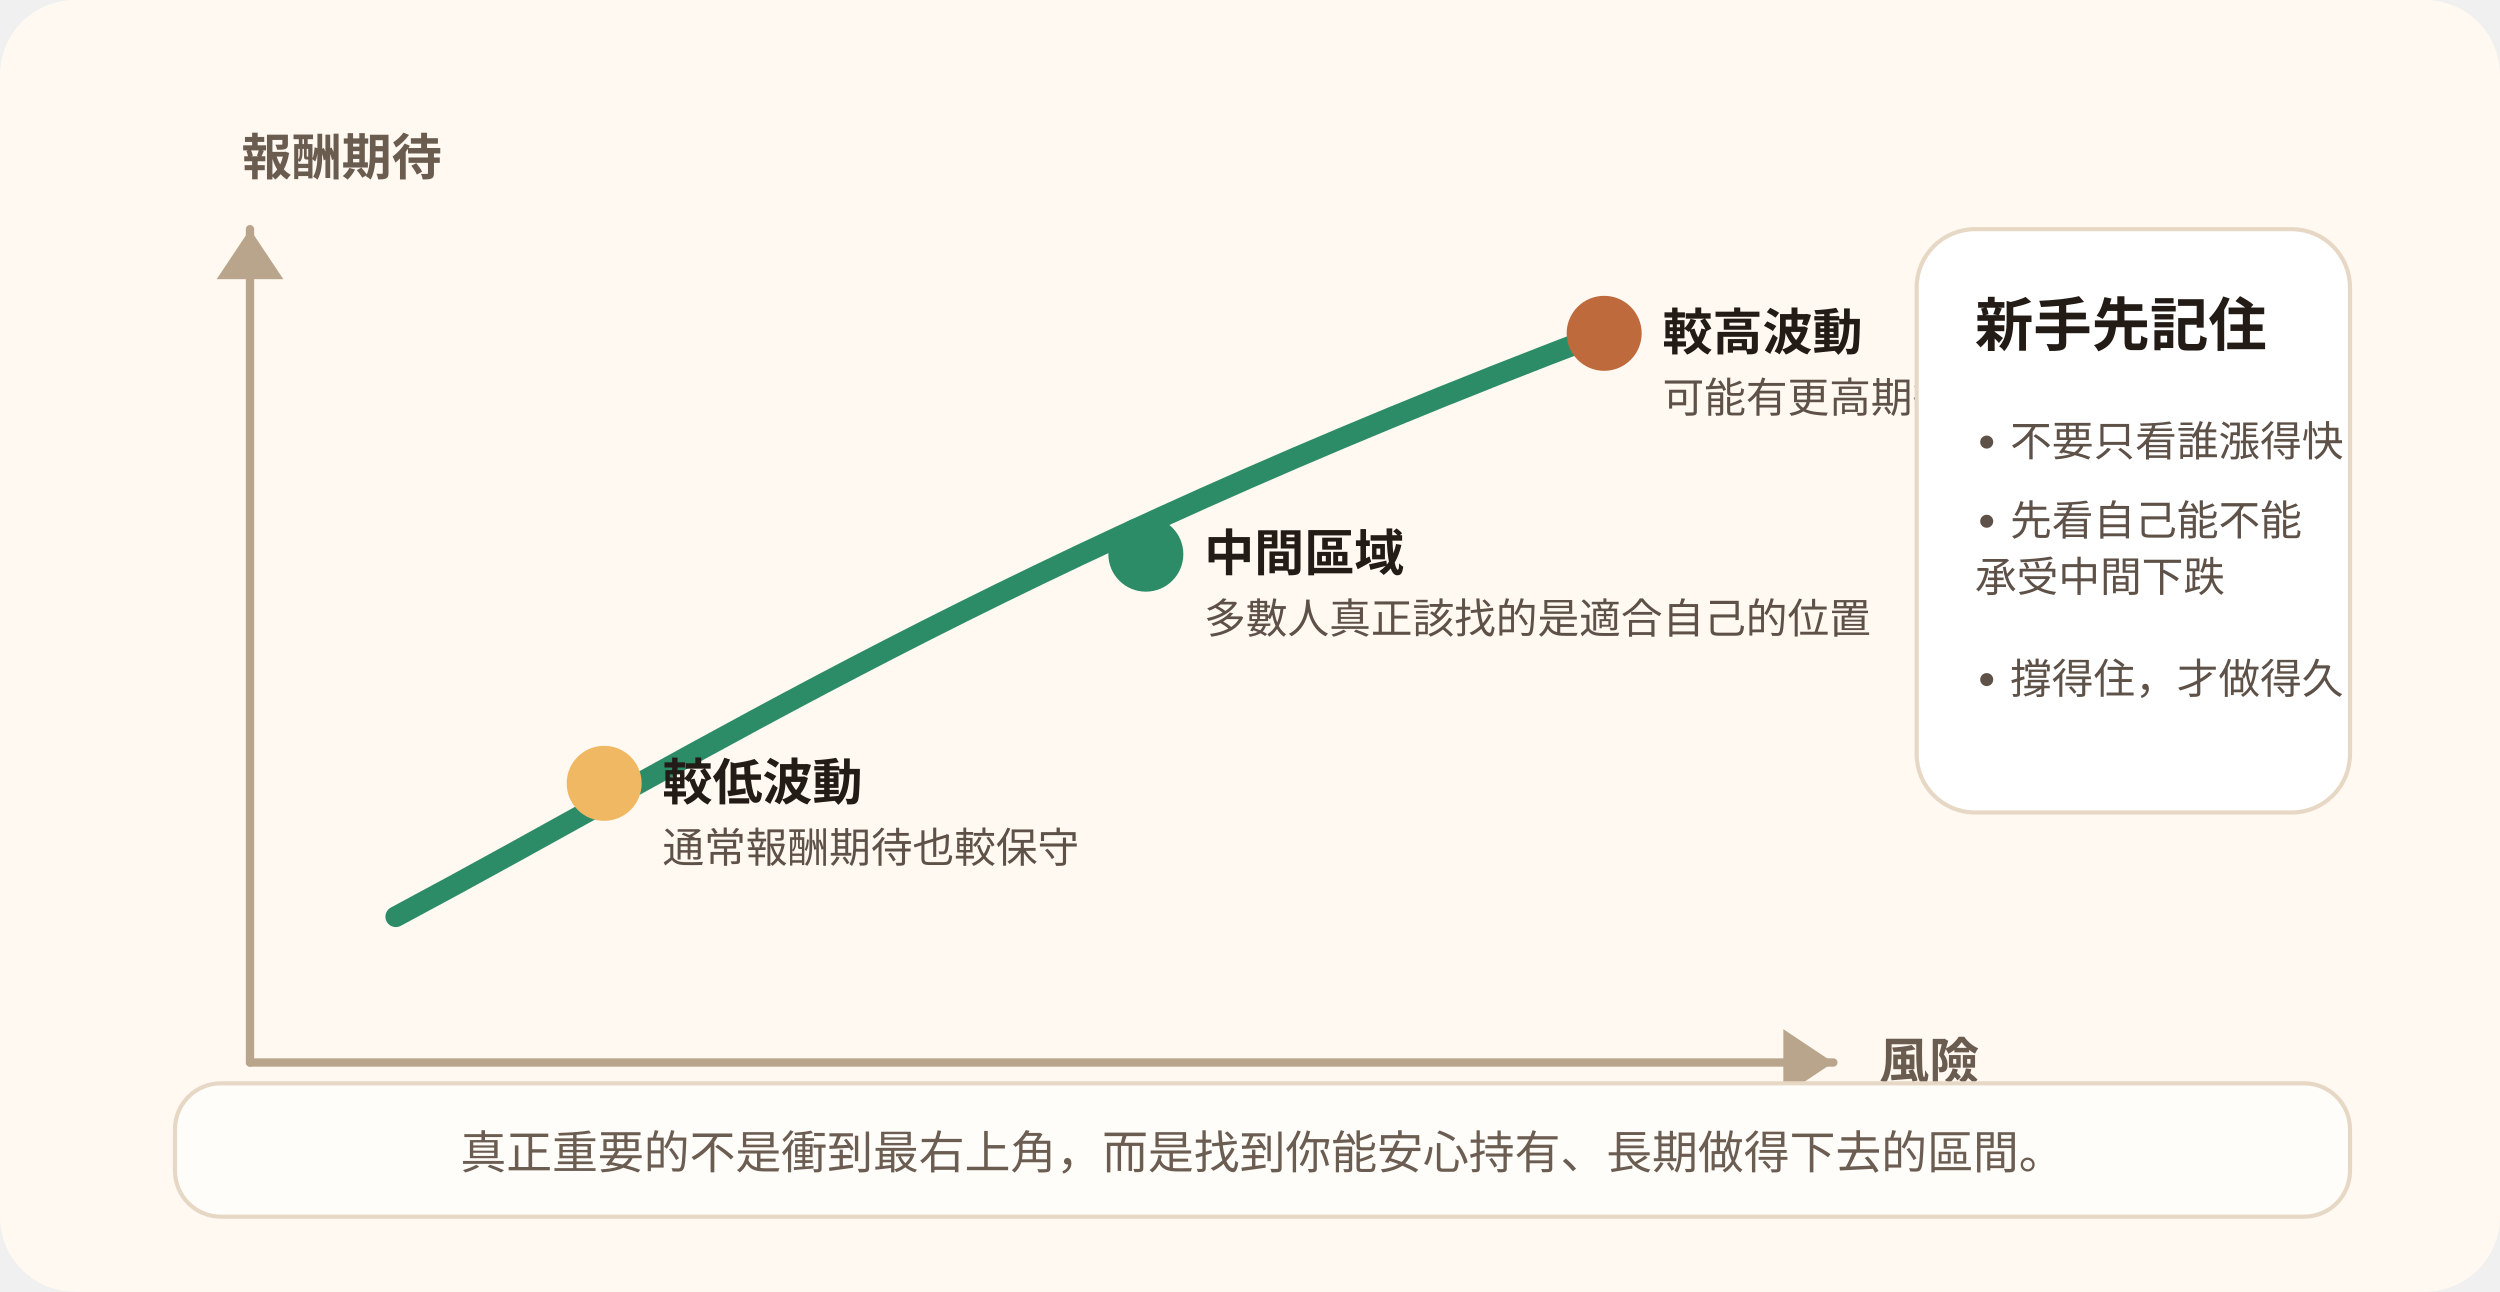
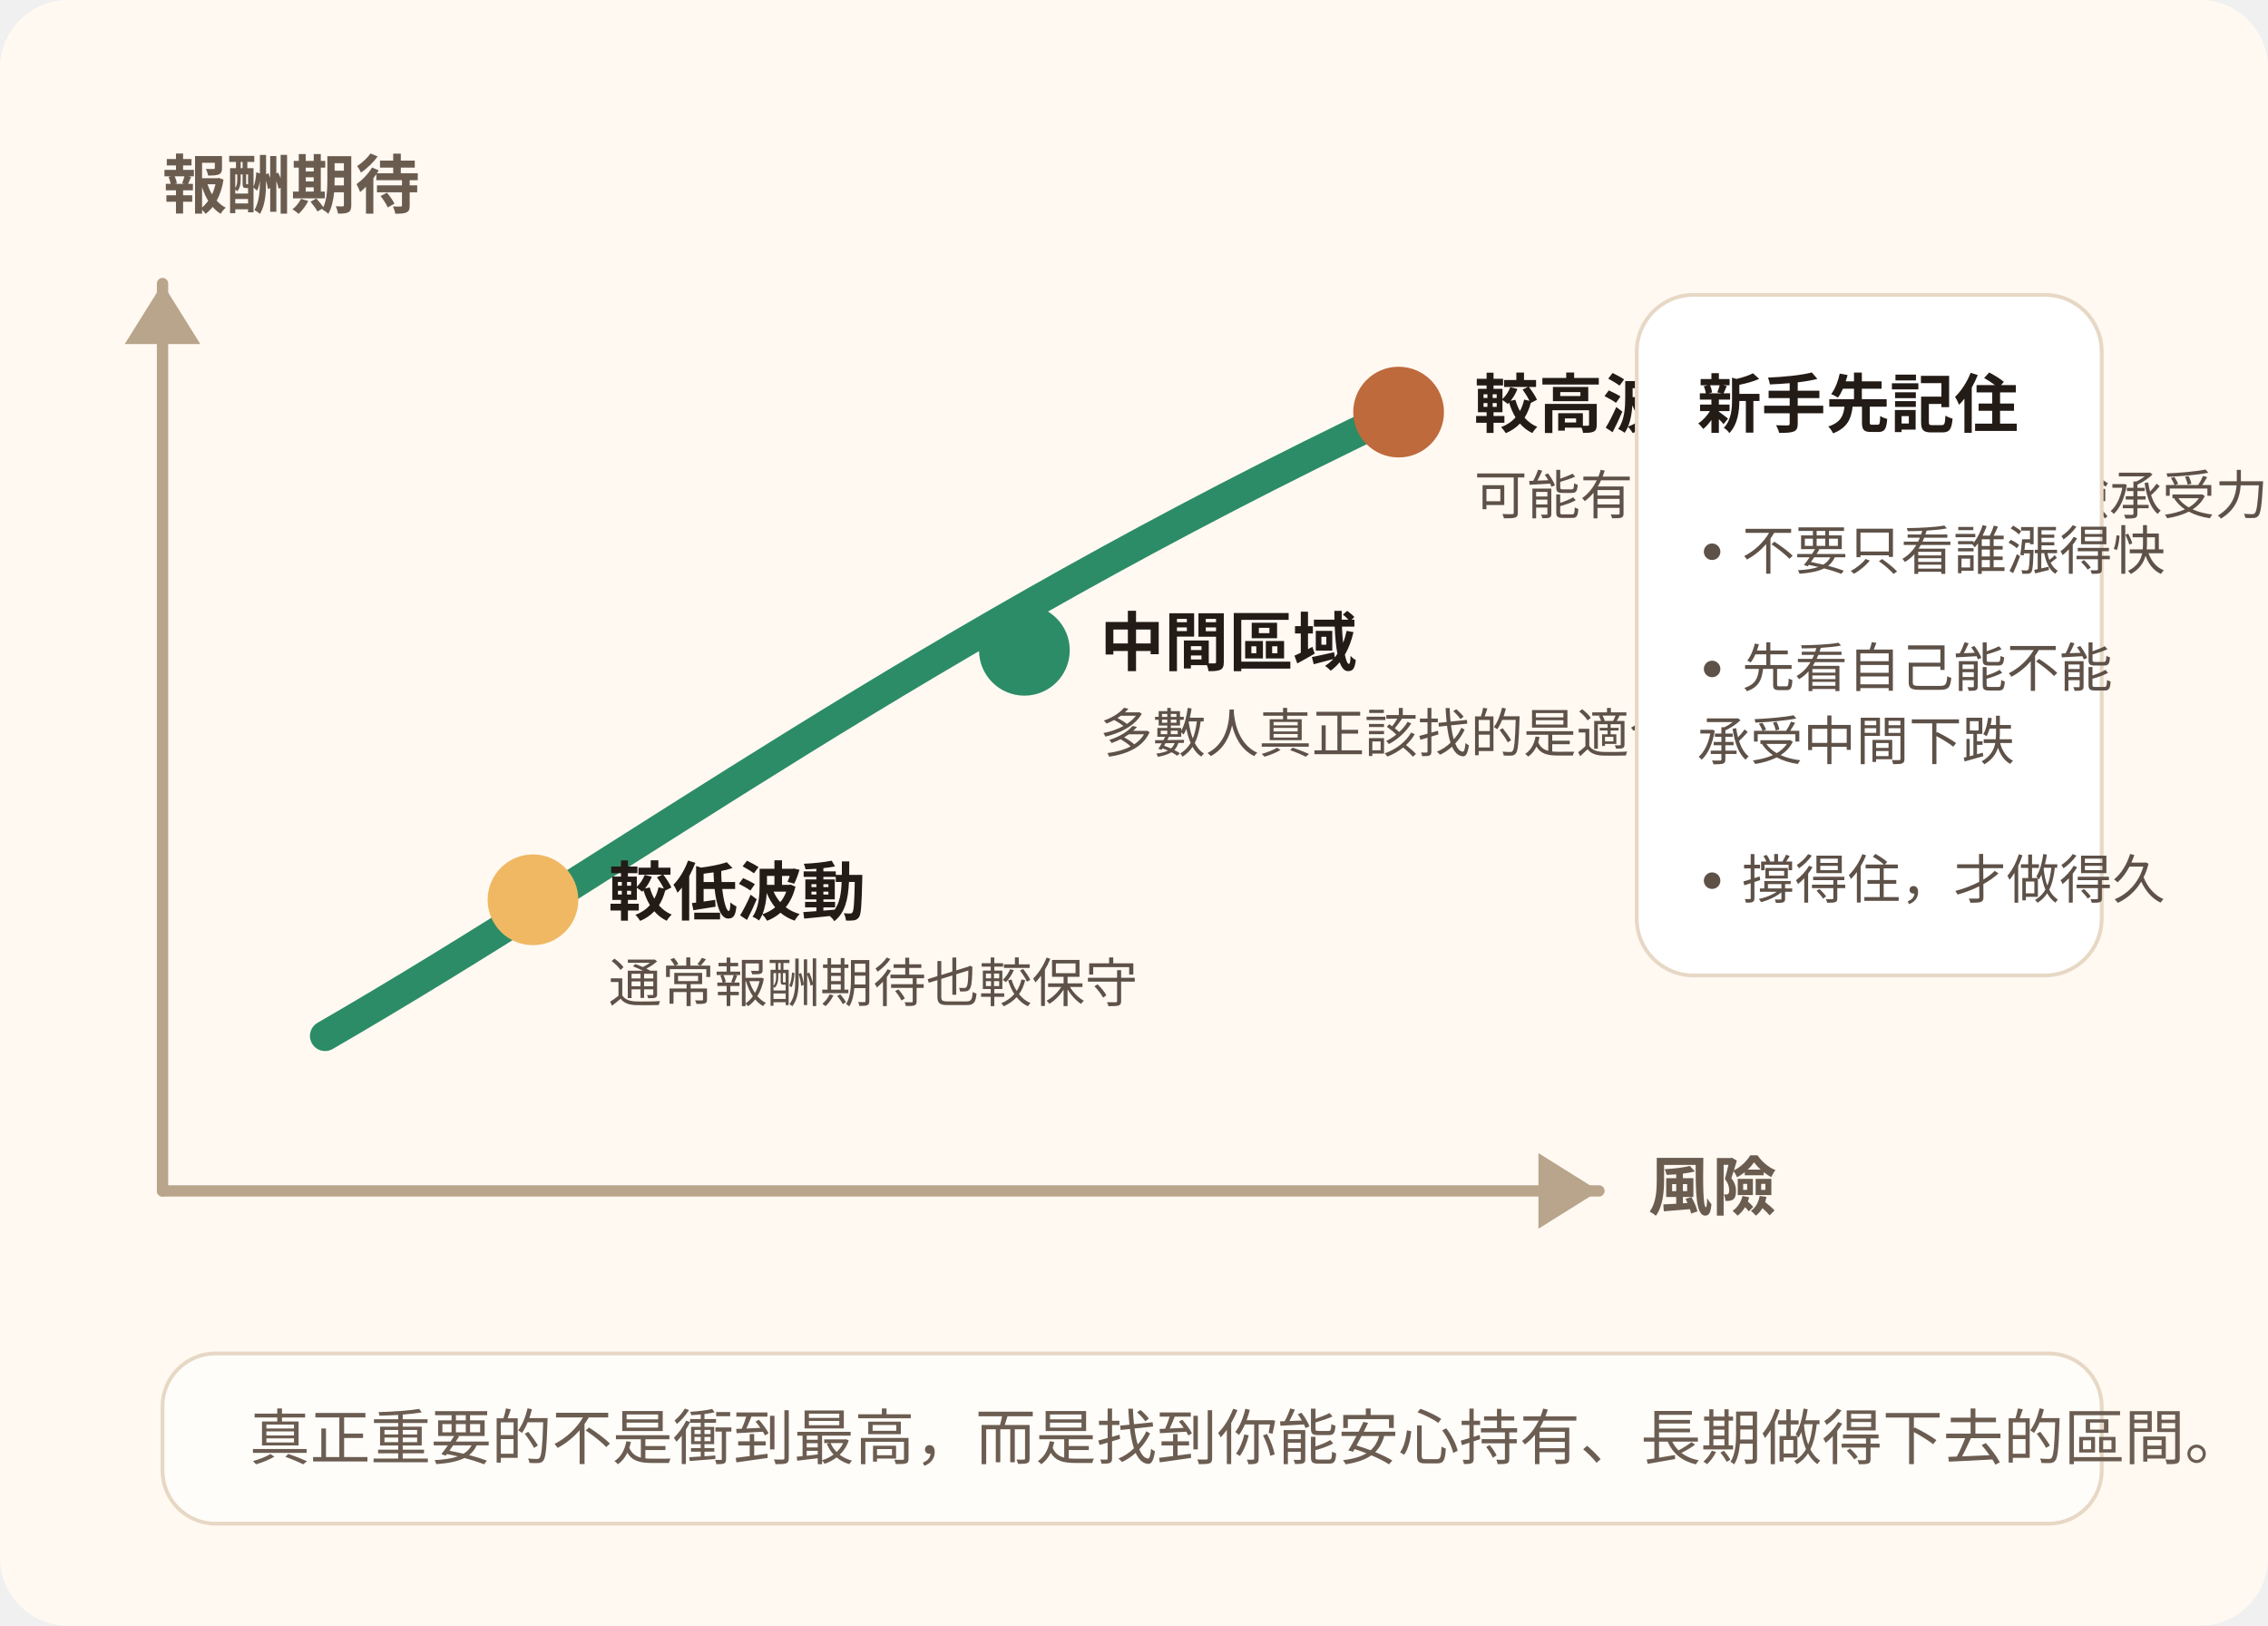
- <svg xmlns="http://www.w3.org/2000/svg" width="1200" height="620" viewBox="0 0 1200 620" fill="none" role="img" aria-labelledby="title desc">
-   <rect width="1200" height="620" rx="36" fill="#FFF9F2" />
-   <g transform="translate(120 90)">
-     <path d="M0 420H760" stroke="#B9A58C" stroke-width="4" stroke-linecap="round" />
-     <path d="M0 420V20" stroke="#B9A58C" stroke-width="4" stroke-linecap="round" />
-     <path d="M760 420L736 404V436L760 420Z" fill="#B9A58C" />
-     <path d="M0 20L-16 44H16L0 20Z" fill="#B9A58C" />
-     <text x="782" y="428" fill="#6B5C50" font-size="24" font-weight="700" font-family="Inter, Noto Sans TC, sans-serif">風險</text>
-     <text x="-4" y="-6" fill="#6B5C50" font-size="24" font-weight="700" font-family="Inter, Noto Sans TC, sans-serif">報酬期待</text>
-     <path d="M70 350C220 270 360 180 650 70" stroke="#2C8C67" stroke-width="10" stroke-linecap="round" />
-     <circle cx="170" cy="286" r="18" fill="#F0B862" />
-     <text x="198" y="294" fill="#231B16" font-size="24" font-weight="800" font-family="Inter, Noto Sans TC, sans-serif">較低波動</text>
-     <text x="198" y="324" fill="#5E5148" font-size="20" font-family="Inter, Noto Sans TC, sans-serif">通常報酬期待也較保守</text>
-     <circle cx="430" cy="176" r="18" fill="#2C8C67" />
-     <text x="458" y="184" fill="#231B16" font-size="24" font-weight="800" font-family="Inter, Noto Sans TC, sans-serif">中間區域</text>
-     <text x="458" y="214" fill="#5E5148" font-size="20" font-family="Inter, Noto Sans TC, sans-serif">多數人真正該找的是適合自己的位置</text>
-     <circle cx="650" cy="70" r="18" fill="#BE6A3C" />
-     <text x="678" y="78" fill="#231B16" font-size="24" font-weight="800" font-family="Inter, Noto Sans TC, sans-serif">較高波動</text>
-     <text x="678" y="108" fill="#5E5148" font-size="20" font-family="Inter, Noto Sans TC, sans-serif">可能有更高期待，也更考驗承受力</text>
+ <svg xmlns="http://www.w3.org/2000/svg" width="1200" height="860" viewBox="0 0 1200 860" fill="none" role="img" aria-labelledby="title desc">
+   <rect width="1200" height="860" rx="36" fill="#FFF9F2" />
+   <g transform="translate(86 110)">
+     <path d="M0 520H760" stroke="#B9A58C" stroke-width="6" stroke-linecap="round" />
+     <path d="M0 520V40" stroke="#B9A58C" stroke-width="6" stroke-linecap="round" />
+     <path d="M760 520L728 500V540L760 520Z" fill="#B9A58C" />
+     <path d="M0 40L-20 72H20L0 40Z" fill="#B9A58C" />
+     <text x="786" y="530" fill="#6B5C50" font-size="34" font-weight="700" font-family="Inter, Noto Sans TC, sans-serif">風險</text>
+     <text x="0" y="0" fill="#6B5C50" font-size="34" font-weight="700" font-family="Inter, Noto Sans TC, sans-serif">報酬期待</text>
+     <path d="M86 438C252 342 398 230 654 108" stroke="#2C8C67" stroke-width="16" stroke-linecap="round" />
+     <circle cx="196" cy="366" r="24" fill="#F0B862" />
+     <text x="236" y="374" fill="#231B16" font-size="34" font-weight="800" font-family="Inter, Noto Sans TC, sans-serif">較低波動</text>
+     <text x="236" y="420" fill="#5E5148" font-size="28" font-family="Inter, Noto Sans TC, sans-serif">通常報酬期待也較保守</text>
+     <circle cx="456" cy="234" r="24" fill="#2C8C67" />
+     <text x="496" y="242" fill="#231B16" font-size="34" font-weight="800" font-family="Inter, Noto Sans TC, sans-serif">中間區域</text>
+     <text x="496" y="288" fill="#5E5148" font-size="28" font-family="Inter, Noto Sans TC, sans-serif">多數人真正該找的是適合自己的位置</text>
+     <circle cx="654" cy="108" r="24" fill="#BE6A3C" />
+     <text x="694" y="116" fill="#231B16" font-size="34" font-weight="800" font-family="Inter, Noto Sans TC, sans-serif">較高波動</text>
+     <text x="694" y="162" fill="#5E5148" font-size="28" font-family="Inter, Noto Sans TC, sans-serif">可能有更高期待，也更考驗承受力</text>
  </g>
-   <g transform="translate(920 110)">
-     <rect width="208" height="280" rx="28" fill="#FFFFFF" stroke="#E7D8C5" stroke-width="2" />
-     <text x="28" y="56" fill="#231B16" font-size="28" font-weight="800" font-family="Inter, Noto Sans TC, sans-serif">新手先記住</text>
-     <text x="28" y="108" fill="#5E5148" font-size="20" font-family="Inter, Noto Sans TC, sans-serif">• 不要只看誰漲得快</text>
-     <text x="28" y="146" fill="#5E5148" font-size="20" font-family="Inter, Noto Sans TC, sans-serif">• 先看自己能不能</text>
-     <text x="28" y="174" fill="#5E5148" font-size="20" font-family="Inter, Noto Sans TC, sans-serif">  承受中間下跌</text>
-     <text x="28" y="222" fill="#5E5148" font-size="20" font-family="Inter, Noto Sans TC, sans-serif">• 撐得住，才做得久</text>
+   <g transform="translate(866 156)">
+     <rect width="246" height="360" rx="30" fill="#FFFFFF" stroke="#E7D8C5" stroke-width="2" />
+     <text x="32" y="70" fill="#231B16" font-size="34" font-weight="800" font-family="Inter, Noto Sans TC, sans-serif">新手先記住</text>
+     <text x="32" y="144" fill="#5E5148" font-size="28" font-family="Inter, Noto Sans TC, sans-serif">• 不要只看誰漲得快</text>
+     <text x="32" y="206" fill="#5E5148" font-size="28" font-family="Inter, Noto Sans TC, sans-serif">• 先看自己能不能</text>
+     <text x="32" y="246" fill="#5E5148" font-size="28" font-family="Inter, Noto Sans TC, sans-serif">  承受中間下跌</text>
+     <text x="32" y="318" fill="#5E5148" font-size="28" font-family="Inter, Noto Sans TC, sans-serif">• 撐得住，才做得久</text>
  </g>
-   <rect x="84" y="520" width="1044" height="64" rx="22" fill="#FFFDF9" stroke="#E7D8C5" stroke-width="2" />
-   <text x="606" y="561" text-anchor="middle" fill="#6C5D52" font-size="22" font-family="Inter, Noto Sans TC, sans-serif">真正重要的不是衝到最右上角，而是找到你能安心持有、長期做得下去的區間。</text>
+   <rect x="86" y="716" width="1026" height="90" rx="28" fill="#FFFDF9" stroke="#E7D8C5" stroke-width="2" />
+   <text x="132" y="772" fill="#6C5D52" font-size="32" font-family="Inter, Noto Sans TC, sans-serif">真正重要的不是衝到最高，而是找到你能安心持有、長期做得下去的區間。</text>
</svg>
